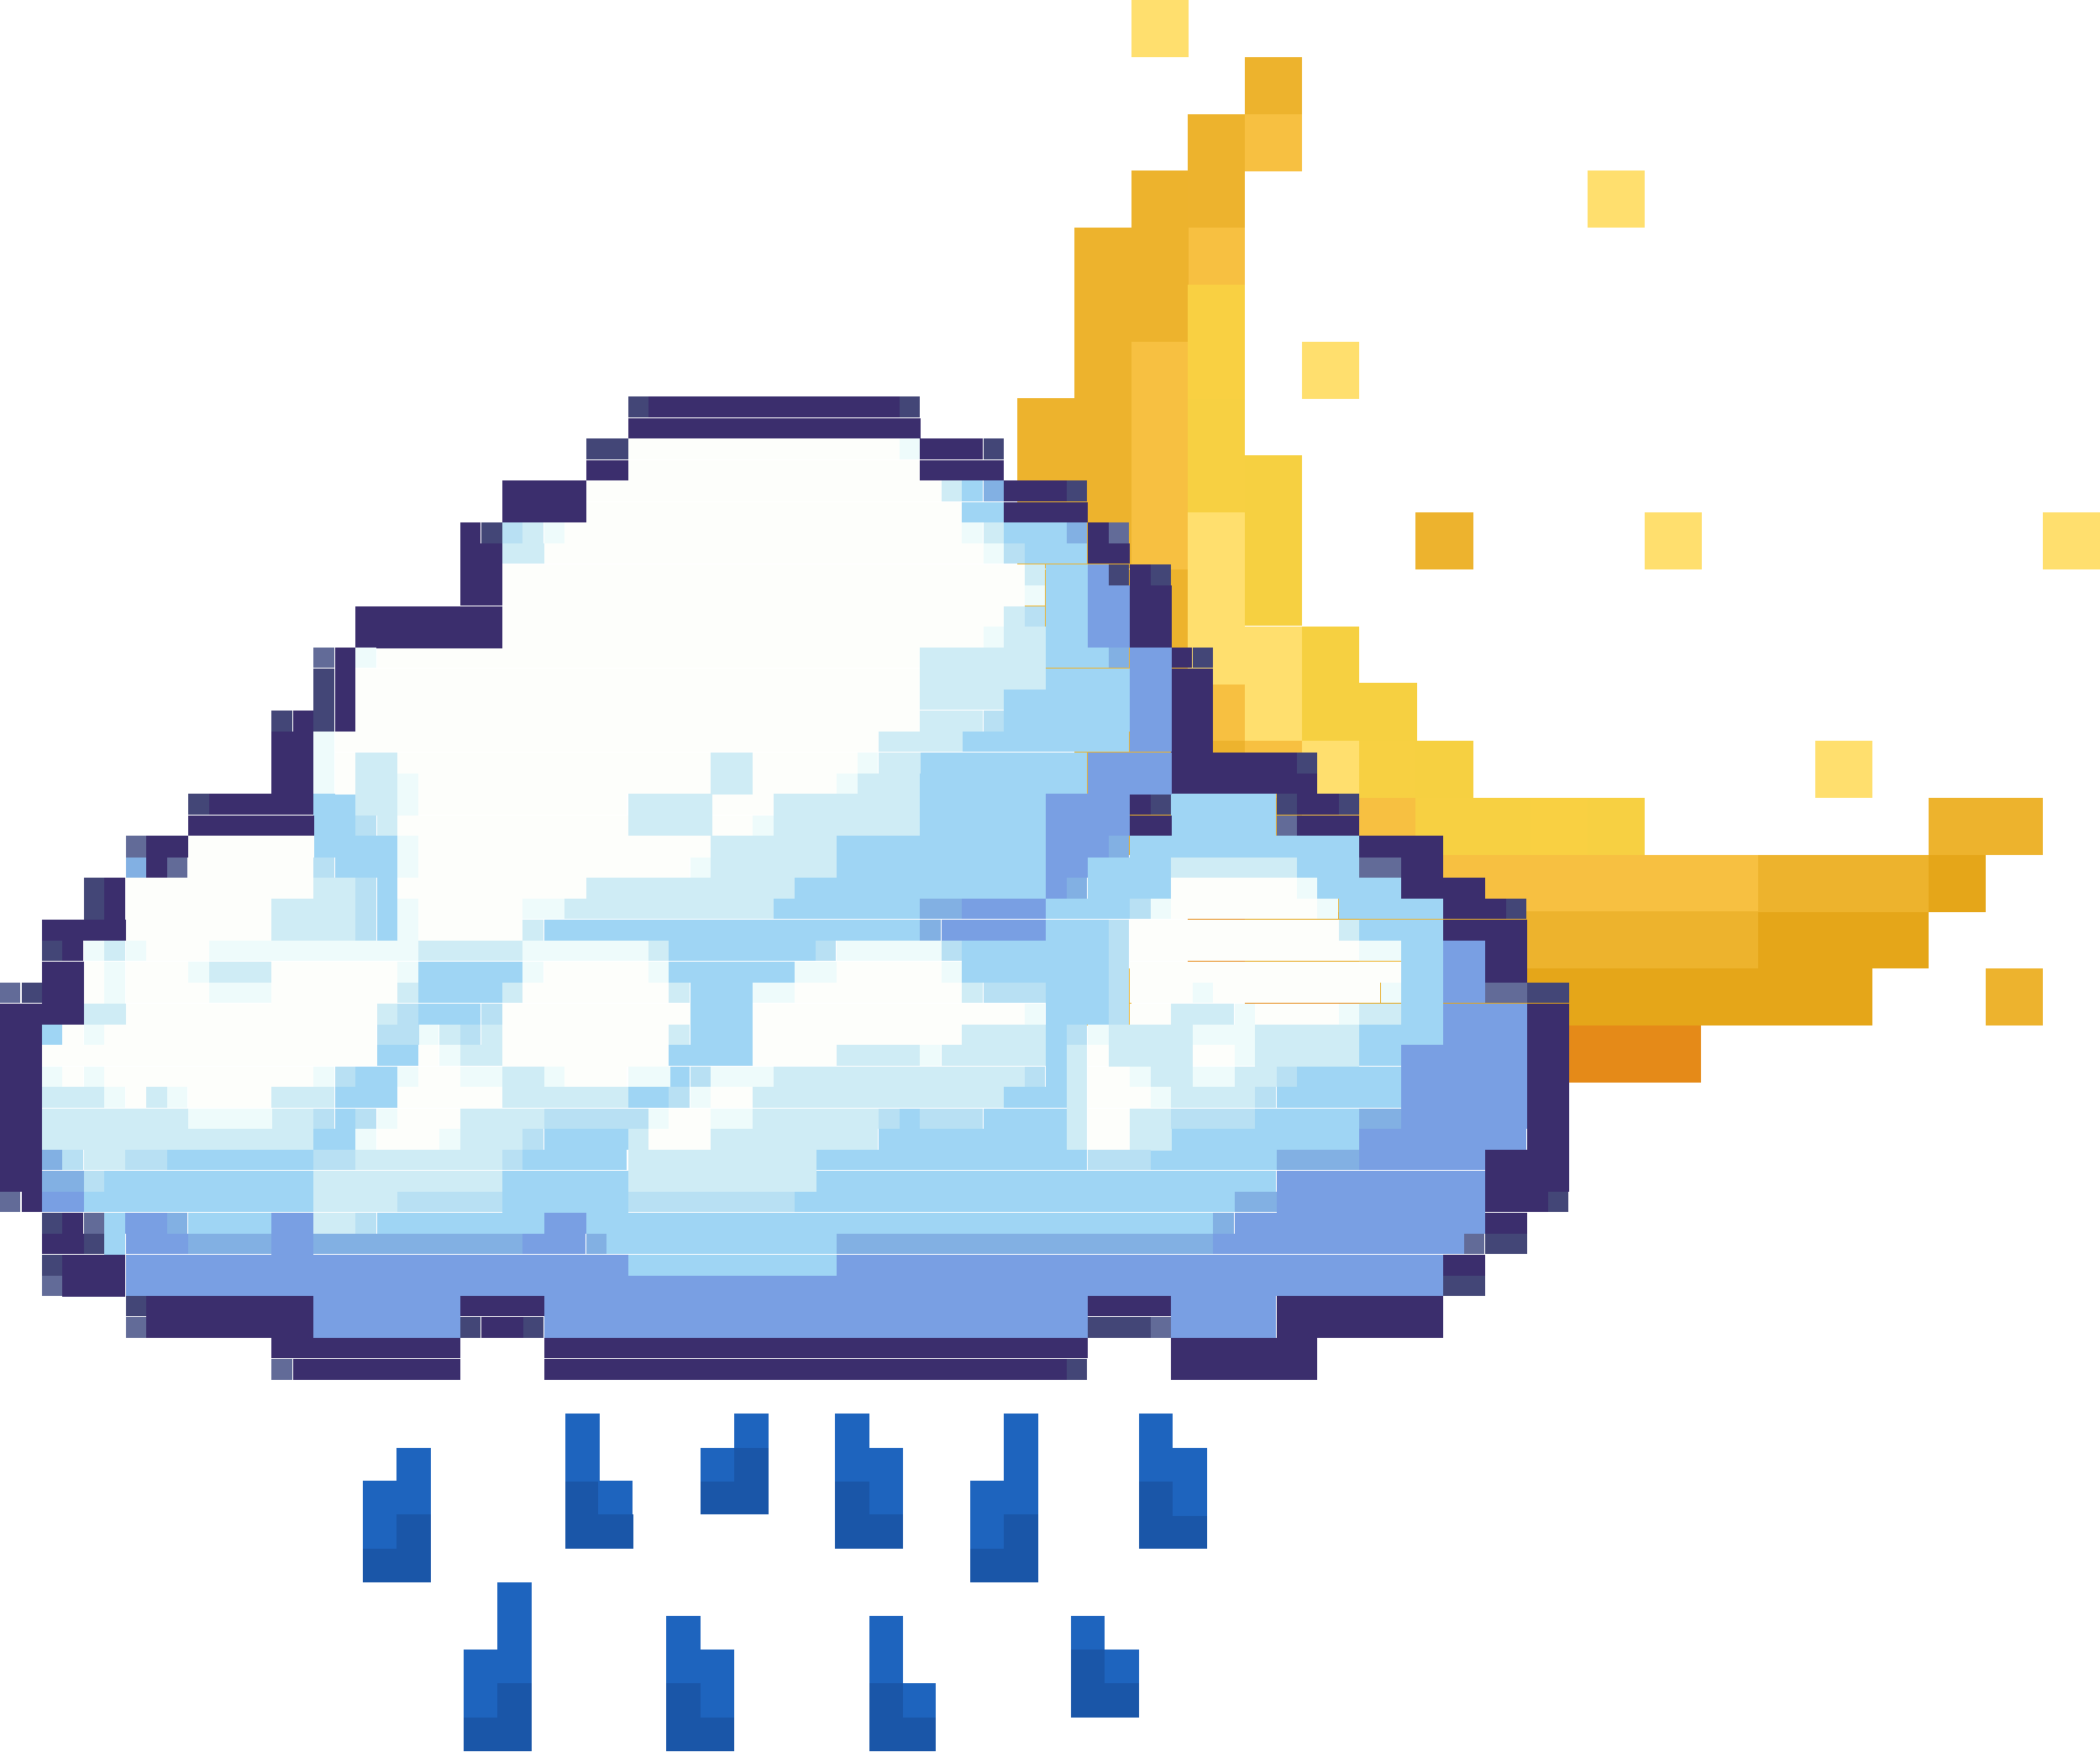
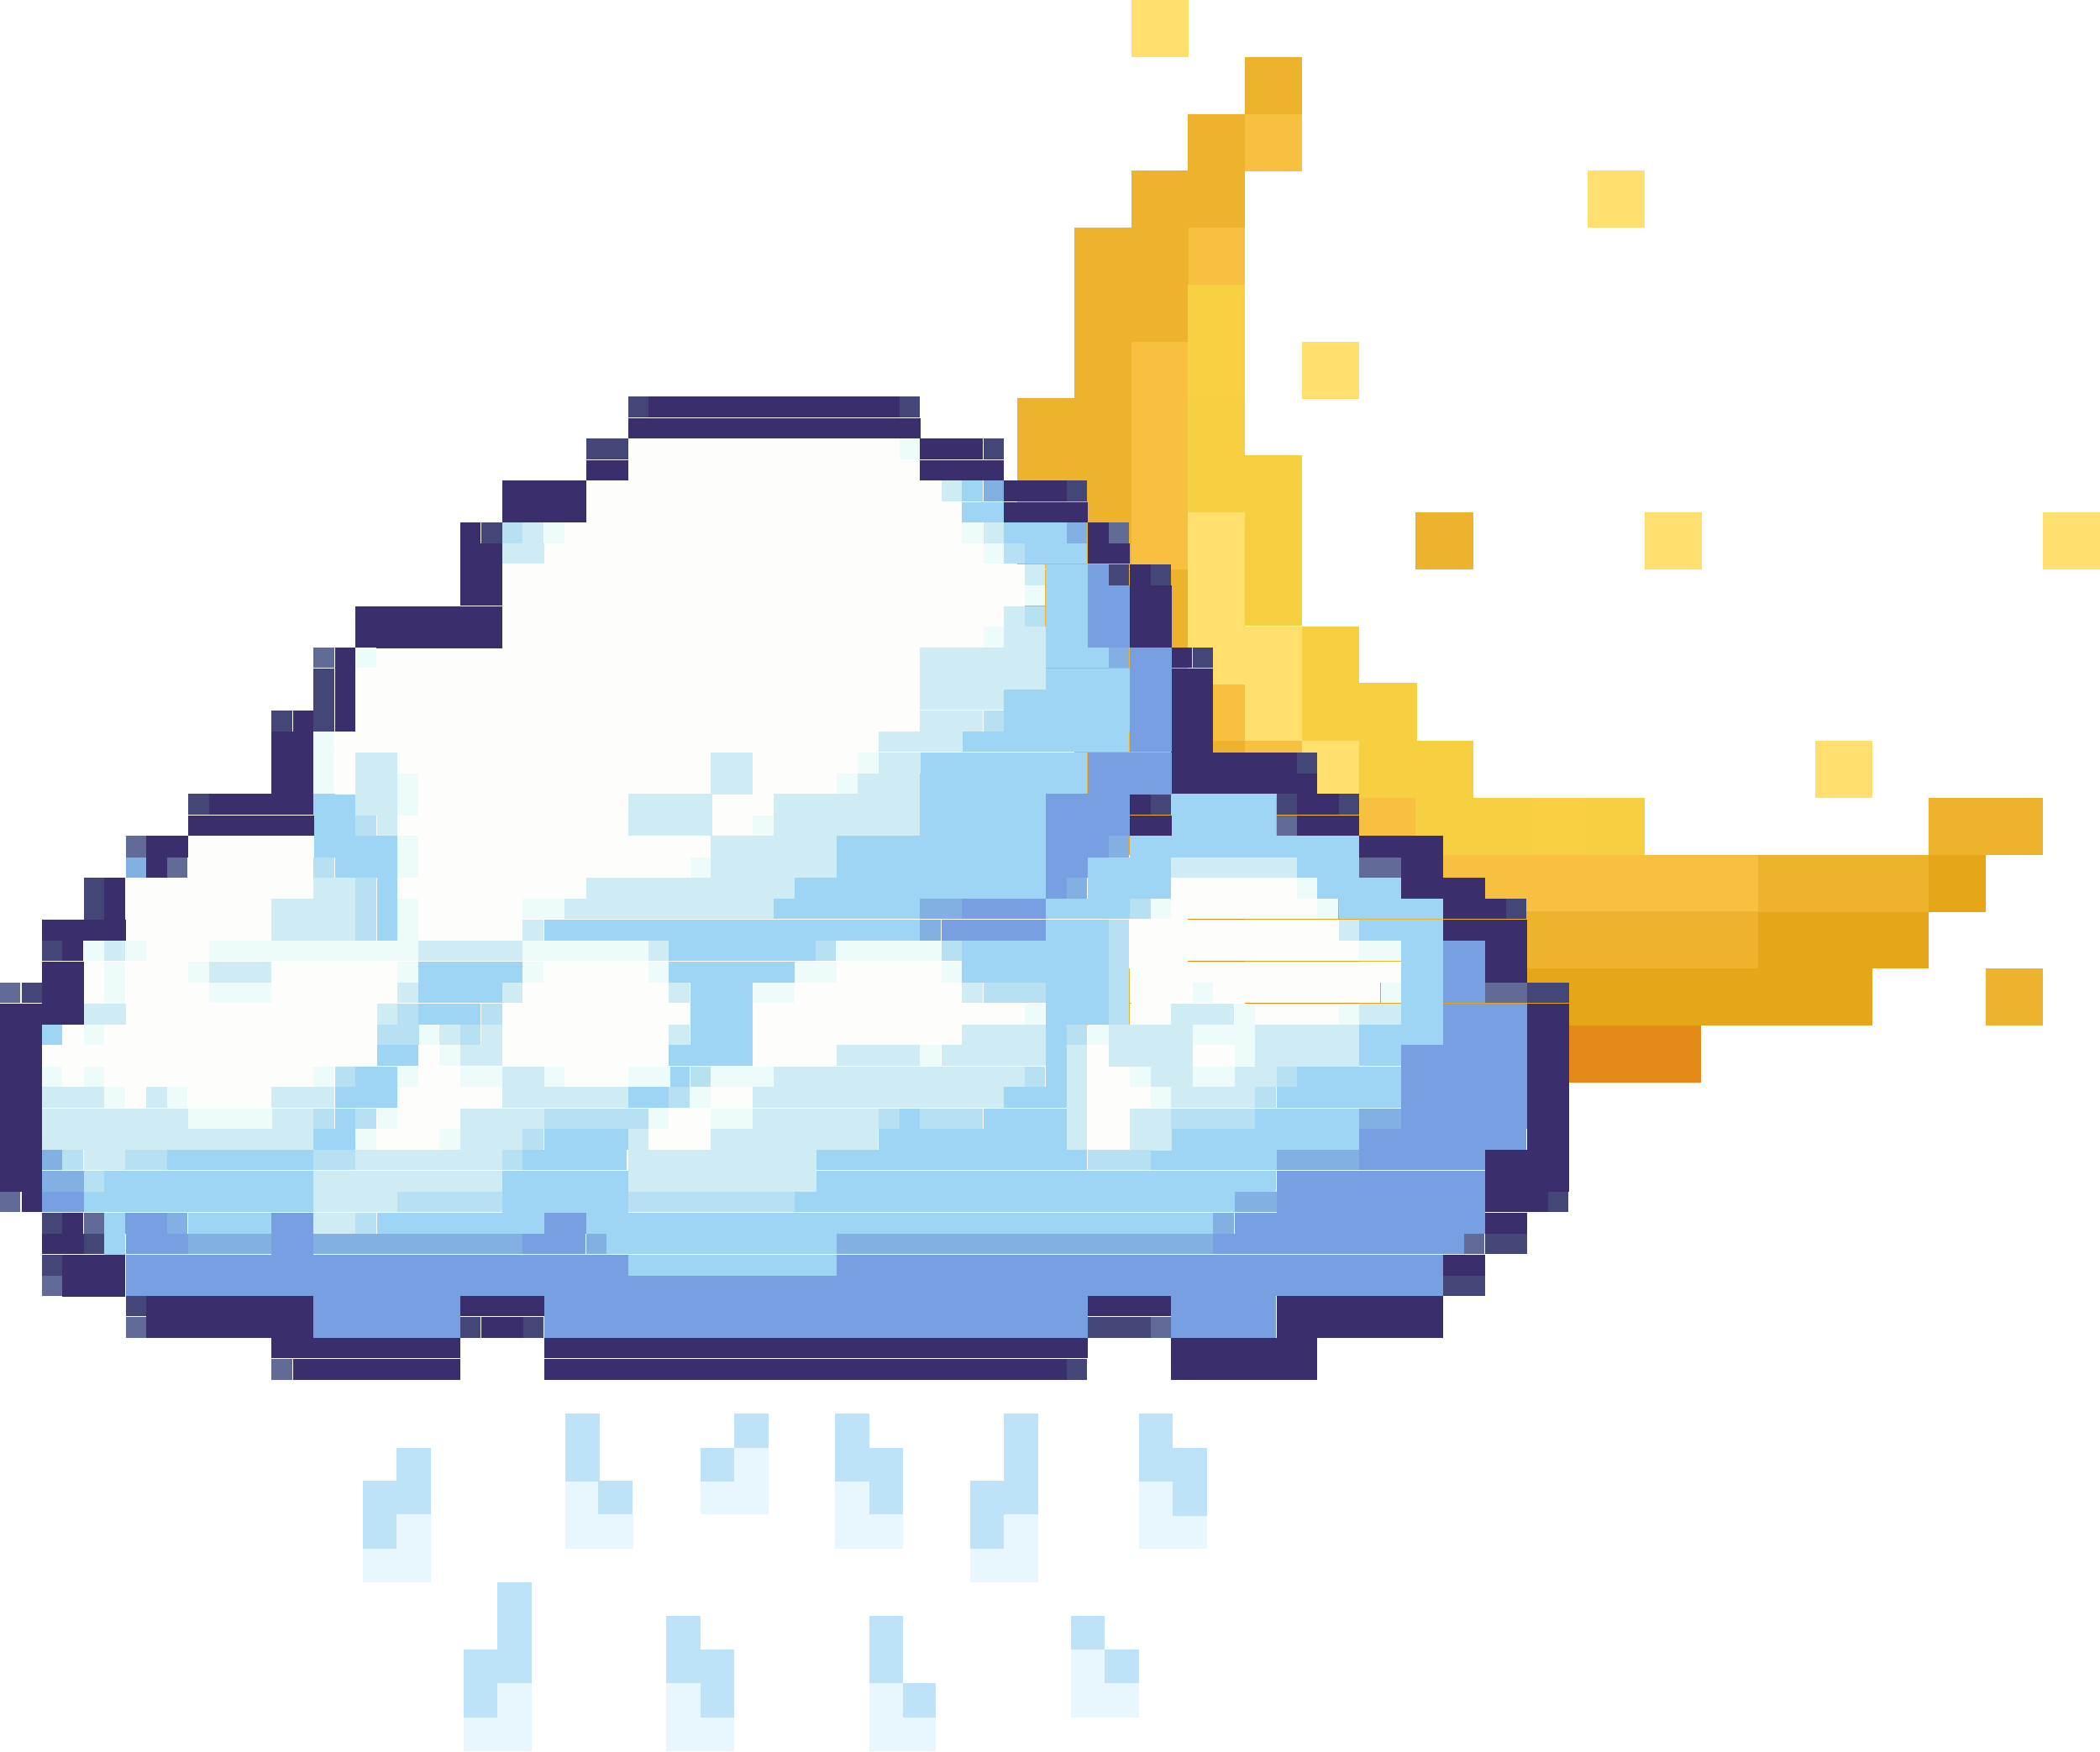
<svg xmlns="http://www.w3.org/2000/svg" viewBox="8.3 2 235.1 196.1" shape-rendering="crispEdges">
  <g>
    <g>
-       <path d="M90.5,164.1h3.8v3.8h-3.8V164.1z M71.6,167.8h3.8v3.8h-3.8V167.8z M86.7,167.8h7.6v3.8h-7.6V167.8z M101.8,167.8h3.8v3.8h-3.8V167.8z M135.8,167.8h3.8v3.8h-3.8V167.8z M52.7,171.6h3.8v3.8h-3.8V171.6z M71.6,171.6h7.6v3.8h-7.6 V171.6z M101.8,171.6h7.6v3.8h-7.6V171.6z M120.7,171.6h3.8v3.8h-3.8V171.6z M139.6,171.6h3.8v3.8h-3.8V171.6z M48.9,175.4h7.6 v3.8h-7.6V175.4z M116.9,175.4h7.6v3.8h-7.6V175.4z M128.2,186.7h3.8v3.8h-3.8V186.7z M64,190.5h3.8v3.8H64V190.5z M82.9,190.5 h3.8v3.8h-3.8V190.5z M60.2,194.3h7.6v3.8h-7.6V194.3z M86.7,194.3h3.8v3.8h-3.8V194.3z M109.3,194.3h3.8v3.8h-3.8V194.3z" fill="rgb(26, 86, 168)" />
-       <path d="M101.8,160.3h3.8v7.6h-3.8V160.3z M120.7,160.3h3.8v7.6h-3.8V160.3z M135.8,160.3h3.8v3.8h-3.8V160.3z M52.7,164.1h3.8v3.8h-3.8V164.1z M86.7,164.1h3.8v3.8h-3.8V164.1z M139.6,164.1h3.8v7.6h-3.8V164.1z M48.9,167.8h7.6v3.8h-7.6 V167.8z M105.6,167.8h3.8v3.8h-3.8V167.8z M105.6,182.9h3.8v7.6h-3.8V182.9z M116.9,171.6h3.8v3.8h-3.8V171.6z M64,182.9h3.8v3.8 H64V182.9z M82.9,182.9h3.8v7.6h-3.8V182.9z M128.2,182.9h3.8v3.8h-3.8V182.9z M60.2,186.7H64v3.8h-3.8V186.7z M132,186.7h3.8v3.8 H132V186.7z M109.3,190.5h3.8v3.8h-3.8V190.5z" fill="rgb(30, 100, 190)" />
-       <path d="M71.6,160.3h3.8v3.8h-3.8V160.3z M90.5,160.3h3.8v3.8h-3.8V160.3z M135.8,164.1h3.8v3.8h-3.8V164.1z M48.9,171.6h3.8v3.8h-3.8V171.6z M64,179.2h3.8v3.8H64V179.2z M86.7,186.7h3.8v7.6h-3.8V186.7z M60.2,190.5H64v3.8h-3.8V190.5z" fill="rgb(30, 100, 190)" />
-       <path d="M71.6,164.1h3.8v3.8h-3.8V164.1z M105.6,164.1h3.8v3.8h-3.8V164.1z M75.3,167.8h3.8v3.8h-3.8V167.8z M116.9,167.8h7.6v3.8h-7.6V167.8z M64,186.7h3.8v3.8H64V186.7z" fill="rgb(30, 100, 190)" />
-       <path d="M135.8,171.6h3.8v3.8h-3.8V171.6z M105.6,190.5h3.8v7.6h-3.8V190.5z M128.2,190.5h7.6v3.8h-7.6V190.5z M82.9,194.3h3.8v3.8h-3.8V194.3z" fill="rgb(26, 86, 168)" />
+       <path d="M90.5,164.1h3.8v3.8h-3.8V164.1z M71.6,167.8h3.8v3.8h-3.8V167.8z M86.7,167.8h7.6v3.8h-7.6V167.8z M101.8,167.8h3.8v3.8h-3.8V167.8z M135.8,167.8h3.8v3.8h-3.8V167.8z M52.7,171.6h3.8v3.8h-3.8V171.6z M71.6,171.6h7.6v3.8h-7.6 V171.6z M101.8,171.6h7.6v3.8h-7.6V171.6z M120.7,171.6h3.8v3.8h-3.8V171.6z M139.6,171.6h3.8v3.8h-3.8V171.6z M48.9,175.4h7.6 v3.8h-7.6V175.4z M116.9,175.4h7.6v3.8h-7.6V175.4z M128.2,186.7h3.8v3.8h-3.8V186.7z M64,190.5h3.8v3.8H64V190.5z M82.9,190.5 h3.8v3.8h-3.8V190.5z M60.2,194.3h7.6v3.8h-7.6V194.3z M86.7,194.3h3.8v3.8h-3.8V194.3z M109.3,194.3h3.8v3.8h-3.8V194.3z" fill="rgb(232, 246, 254)" />
+       <path d="M101.8,160.3h3.8v7.6h-3.8V160.3z M120.7,160.3h3.8v7.6h-3.8V160.3z M135.8,160.3h3.8v3.8h-3.8V160.3z M52.7,164.1h3.8v3.8h-3.8V164.1z M86.7,164.1h3.8v3.8h-3.8V164.1z M139.6,164.1h3.8v7.6h-3.8V164.1z M48.9,167.8h7.6v3.8h-7.6 V167.8z M105.6,167.8h3.8v3.8h-3.8V167.8z M105.6,182.9h3.8v7.6h-3.8V182.9z M116.9,171.6h3.8v3.8h-3.8V171.6z M64,182.9h3.8v3.8 H64V182.9z M82.9,182.9h3.8v7.6h-3.8V182.9z M128.2,182.9h3.8v3.8h-3.8V182.9z M60.2,186.7H64v3.8h-3.8V186.7z M132,186.7h3.8v3.8 H132V186.7z M109.3,190.5h3.8v3.8h-3.8V190.5z" fill="rgb(190, 226, 248)" />
+       <path d="M71.6,160.3h3.8v3.8h-3.8V160.3z M90.5,160.3h3.8v3.8h-3.8V160.3z M135.8,164.1h3.8v3.8h-3.8V164.1z M48.9,171.6h3.8v3.8h-3.8V171.6z M64,179.2h3.8v3.8H64V179.2z M86.7,186.7h3.8v7.6h-3.8V186.7z M60.2,190.5H64v3.8h-3.8V190.5z" fill="rgb(190, 226, 248)" />
+       <path d="M71.6,164.1h3.8v3.8h-3.8V164.1z M105.6,164.1h3.8v3.8h-3.8V164.1z M75.3,167.8h3.8v3.8h-3.8V167.8z M116.9,167.8h7.6v3.8h-7.6V167.8z M64,186.7h3.8v3.8H64V186.7z" fill="rgb(190, 226, 248)" />
+       <path d="M135.8,171.6h3.8v3.8h-3.8V171.6z M105.6,190.5h3.8v7.6h-3.8V190.5z M128.2,190.5h7.6v3.8h-7.6V190.5z M82.9,194.3h3.8v3.8h-3.8V194.3z" fill="rgb(232, 246, 254)" />
    </g>
  </g>
  <g>
    <path d="M147.7,14.8h6.4v6.4h-6.4V14.8z M147.7,84.9h6.4v6.4h-6.4V84.9z M141.3,27.5h6.4v6.4h-6.4V27.5z M141.3,78.5 h6.4v6.4h-6.4V78.5z M135,40.3h6.4v25.5H135V40.3z M154.1,91.3h12.8v6.4h-12.8V91.3z M166.8,97.7h38.3v6.4h-38.3V97.7z" fill="rgb(247, 192, 65)" />
    <path d="M128.6,91.3h6.4v6.4h-6.4V91.3z M135,97.7h12.8v6.4H135V97.7z M224.2,97.7h6.4v6.4h-6.4V97.7z M147.7,104h12.8 v6.4h-12.8V104z M205.1,104h19.1v6.4h-19.1V104z M160.5,110.4h57.4v6.4h-57.4V110.4z" fill="rgb(229, 166, 25)" />
    <path d="M135,2h6.4v6.4H135V2z M186,21.1h6.4v6.4H186V21.1z M154.1,40.3h6.4v6.4h-6.4V40.3z M154.1,84.9h6.4v6.4h-6.4 V84.9z M141.3,59.4h6.4v12.8h-6.4V59.4z M192.4,59.4h6.4v6.4h-6.4V59.4z M237,59.4h6.4v6.4H237V59.4z M141.3,72.2h12.8v6.4h-12.8 V72.2z M147.7,78.5h6.4v6.4h-6.4V78.5z M211.5,84.9h6.4v6.4h-6.4V84.9z" fill="rgb(255, 223, 110)" />
    <path d="M147.7,8.4h6.4v6.4h-6.4V8.4z M141.3,14.8h6.4v6.4h-6.4V14.8z M135,21.1h6.4v6.4H135V21.1z M128.6,27.5h12.8 v12.8h-12.8V27.5z M128.6,78.5h12.8v12.8h-12.8V78.5z M128.6,40.3h6.4v6.4h-6.4V40.3z M122.2,46.6H135v19.1h-12.8V46.6z M122.2,65.8h19.1v12.8h-19.1V65.8z M135,91.3h12.8v6.4H135V91.3z M224.2,91.3H237v6.4h-12.8V91.3z M147.7,97.7h12.8v6.4h-12.8 V97.7z M205.1,97.7h19.1v6.4h-19.1V97.7z M160.5,104h44.6v6.4h-44.6V104z" fill="rgb(237, 179, 45)" />
    <path d="M141.3,104h6.4v6.4h-6.4V104z M147.7,110.4h12.8v6.4h-12.8V110.4z M166.8,116.8h31.9v6.4h-31.9V116.8z" fill="rgb(229, 138, 24)" />
    <path d="M141.3,46.6h6.4v12.8h-6.4V46.6z M160.5,84.9h6.4v6.4h-6.4V84.9z M166.8,91.3h12.8v6.4h-12.8V91.3z M186,91.3 h6.4v6.4H186V91.3z" fill="rgb(247, 208, 66)" />
    <path d="M147.7,53h6.4v19.1h-6.4V53z M154.1,72.2h6.4v6.4h-6.4V72.2z M154.1,78.5h12.8v6.4h-12.8V78.5z M166.8,84.9 h6.4v6.4h-6.4V84.9z" fill="rgb(246, 208, 65)" />
    <path d="M141.3,33.9h6.4v12.8h-6.4V33.9z M179.6,91.3h6.4v6.4h-6.4V91.3z" fill="rgb(249, 208, 66)" />
    <path d="M230.6,110.4h6.4v6.4h-6.4V110.4z M141.3,21.1h6.4v6.4h-6.4V21.1z M141.3,84.9h6.4v6.4h-6.4V84.9z M166.8,59.4h6.4v6.4h-6.4V59.4z M147.7,91.3h6.4v6.4h-6.4V91.3z M160.5,97.7h6.4v6.4h-6.4V97.7z M128.6,110.4h6.4v6.4h-6.4V110.4z " fill="rgb(237, 179, 46)" />
  </g>
  <g>
    <path d="M116,55.8h2.3v2.3H116V55.8z M116,58.2h4.7v2.3H116V58.2z M120.7,60.5h7v2.3h-7V60.5z M120.7,123.7h7v2.3h-7 V123.7z M123,62.8h7v2.3h-7V62.8z M125.4,65.2h4.7v9.4h-4.7V65.2z M125.4,74.5h7v2.3h-7V74.5z M125.4,105h7v2.3h-7V105z M125.4,112 h7v4.7h-7V112z M125.4,76.9h9.4v2.3h-9.4V76.9z M125.4,102.6h9.4v2.3h-9.4V102.6z M120.7,79.2h14.1v4.7h-14.1V79.2z M116,83.9h18.7 v2.3H116V83.9z M111.3,86.3h18.7v4.7h-18.7V86.3z M43.4,90.9h4.7v4.7h-4.7V90.9z M43.4,128.4h4.7v2.3h-4.7V128.4z M111.3,90.9h14.1 v4.7h-14.1V90.9z M139.4,90.9h11.7v4.7h-11.7V90.9z M43.4,95.6h9.4V98h-9.4V95.6z M102,95.6h23.4v4.7H102V95.6z M134.8,95.6h25.8 V98h-25.8V95.6z M45.8,98h7v2.3h-7V98z M45.8,123.7h7v2.3h-7V123.7z M130.1,98h9.4v4.7h-9.4V98z M153.5,98h7v2.3h-7V98z M50.5,100.3h2.3v7h-2.3V100.3z M97.3,100.3h28.1v2.3H97.3V100.3z M155.8,100.3h9.4v2.3h-9.4V100.3z M94.9,102.6h16.4v2.3H94.9 V102.6z M158.2,102.6h11.7v2.3h-11.7V102.6z M69.2,105h42.2v2.3H69.2V105z M160.5,105h9.4v2.3h-9.4V105z M160.5,116.7h9.4v2.3h-9.4 V116.7z M83.2,107.3h16.4v2.3H83.2V107.3z M116,107.3h16.4v4.7H116V107.3z M165.2,107.3h4.7v9.4h-4.7V107.3z M55.1,109.7h11.7v2.3 H55.1V109.7z M83.2,109.7h14.1v2.3H83.2V109.7z M55.1,112h9.4v2.3h-9.4V112z M85.6,112h7v7h-7V112z M55.1,114.4h7v2.3h-7V114.4z M13,116.7h2.3v2.3H13V116.7z M125.4,116.7h2.3v7h-2.3V116.7z M50.5,119h4.7v2.3h-4.7V119z M83.2,119h9.4v2.3h-9.4V119z M160.5,119 h4.7v2.3h-4.7V119z M48.1,121.4h4.7v2.3h-4.7V121.4z M83.2,121.4h2.3v2.3h-2.3V121.4z M153.5,121.4h11.7v2.3h-11.7V121.4z M78.6,123.7h4.7v2.3h-4.7V123.7z M151.2,123.7h14.1v2.3h-14.1V123.7z M45.8,126.1h2.3v2.3h-2.3V126.1z M109,126.1h2.3v2.3H109 V126.1z M118.4,126.1h9.4v2.3h-9.4V126.1z M148.8,126.1h11.7v2.3h-11.7V126.1z M69.2,128.4h9.4v2.3h-9.4V128.4z M106.7,128.4h21.1 v2.3h-21.1V128.4z M139.4,128.4h21.1v2.3h-21.1V128.4z M27,130.7h16.4v2.3H27V130.7z M66.8,130.7h11.7v2.3H66.8V130.7z M99.6,130.7 h30.4v2.3H99.6V130.7z M137.1,130.7h14.1v2.3h-14.1V130.7z M20,133.1h23.4v2.3H20V133.1z M64.5,133.1h14.1v4.7H64.5V133.1z M99.6,133.1h51.5v2.3H99.6V133.1z M17.7,135.4h25.8v2.3H17.7V135.4z M97.3,135.4h49.2v2.3H97.3V135.4z M20,137.8h2.3v4.7H20V137.8 z M29.4,137.8h9.4v2.3h-9.4V137.8z M50.5,137.8h18.7v2.3H50.5V137.8z M73.9,137.8h70.3v2.3H73.9V137.8z M76.2,140.1H102v2.3H76.2 V140.1z M78.6,142.5H102v2.3H78.6V142.5z" fill="rgb(159, 213, 244)" />
    <path d="M78.6,46.4h2.3v2.3h-2.3V46.4z M109,46.4h2.3v2.3H109V46.4z M73.9,51.1h4.7v2.3h-4.7V51.1z M118.4,51.1h2.3 v2.3h-2.3V51.1z M127.7,55.8h2.3v2.3h-2.3V55.8z M127.7,154.2h2.3v2.3h-2.3V154.2z M62.2,60.5h2.3v2.3h-2.3V60.5z M132.4,65.2h2.3 v2.3h-2.3V65.2z M137.1,65.2h2.3v2.3h-2.3V65.2z M137.1,90.9h2.3v2.3h-2.3V90.9z M141.8,74.5h2.3v2.3h-2.3V74.5z M43.4,76.9h2.3v7 h-2.3V76.9z M38.7,81.6h2.3v2.3h-2.3V81.6z M153.5,86.3h2.3v2.3h-2.3V86.3z M29.4,90.9h2.3v2.3h-2.3V90.9z M151.2,90.9h2.3v2.3 h-2.3V90.9z M158.2,90.9h2.3v2.3h-2.3V90.9z M17.7,100.3H20v4.7h-2.3V100.3z M17.7,140.1H20v2.3h-2.3V140.1z M176.9,102.6h2.3v2.3 h-2.3V102.6z M13,107.3h2.3v2.3H13V107.3z M13,137.8h2.3v2.3H13V137.8z M13,142.5h2.3v2.3H13V142.5z M10.6,112H13v2.3h-2.3V112z M179.3,112h4.7v2.3h-4.7V112z M181.6,135.4h2.3v2.3h-2.3V135.4z M174.6,140.1h4.7v2.3h-4.7V140.1z M169.9,144.8h4.7v2.3h-4.7 V144.8z M22.4,147.1h2.3v2.3h-2.3V147.1z M59.8,149.5h2.3v2.3h-2.3V149.5z M66.8,149.5h2.3v2.3h-2.3V149.5z M130.1,149.5h7v2.3h-7 V149.5z" fill="rgb(67, 70, 119)" />
    <path d="M78.6,51.1H109v2.3H78.6V51.1z M78.6,53.5h32.8v2.3H78.6V53.5z M73.9,55.8h39.8v2.3H73.9V55.8z M73.9,58.2 H116v2.3H73.9V58.2z M71.5,60.5H116v2.3H71.5V60.5z M69.2,62.8h49.2v2.3H69.2V62.8z M64.5,65.2H123v4.7H64.5V65.2z M64.5,69.9h56.2 v2.3H64.5V69.9z M64.5,72.2h53.9v2.3H64.5V72.2z M50.5,74.5h60.9v2.3H50.5V74.5z M48.1,76.9h63.2v7H48.1V76.9z M45.8,83.9h60.9v2.3 H45.8V83.9z M45.8,86.3h2.3v4.7h-2.3V86.3z M52.8,86.3h35.1v2.3H52.8V86.3z M92.6,86.3h11.7v2.3H92.6V86.3z M55.1,88.6h32.8v2.3 H55.1V88.6z M55.1,95.6h32.8V98H55.1V95.6z M92.6,88.6h9.4v2.3h-9.4V88.6z M92.6,119h9.4v2.3h-9.4V119z M55.1,90.9h23.4v2.3H55.1 V90.9z M87.9,90.9h7v2.3h-7V90.9z M52.8,93.3h25.8v2.3H52.8V93.3z M87.9,93.3h4.7v2.3h-4.7V93.3z M87.9,123.7h4.7v2.3h-4.7V123.7z M29.4,95.6h14.1v4.7H29.4V95.6z M55.1,98h30.4v2.3H55.1V98z M22.4,100.3h21.1v2.3H22.4V100.3z M52.8,100.3h21.1v2.3H52.8V100.3z M139.4,100.3h14.1v2.3h-14.1V100.3z M22.4,102.6h16.4v4.7H22.4V102.6z M55.1,102.6h11.7v4.7H55.1V102.6z M139.4,102.6h16.4v2.3 h-16.4V102.6z M134.8,105h23.4v2.3h-23.4V105z M24.7,107.3h7v2.3h-7V107.3z M134.8,107.3h25.8v2.3h-25.8V107.3z M17.7,109.7H20v4.7 h-2.3V109.7z M22.4,109.7h7v2.3h-7V109.7z M38.7,109.7h14.1v4.7H38.7V109.7z M69.2,109.7h11.7v2.3H69.2V109.7z M102,109.7h11.7v2.3 H102V109.7z M134.8,109.7h30.4v2.3h-30.4V109.7z M22.4,112h9.4v2.3h-9.4V112z M66.8,112h16.4v2.3H66.8V112z M97.3,112H116v2.3H97.3 V112z M134.8,112h7v2.3h-7V112z M144.1,112h18.7v2.3h-18.7V112z M22.4,114.4h28.1v2.3H22.4V114.4z M64.5,114.4h21.1v2.3H64.5V114.4 z M92.6,114.4H123v2.3H92.6V114.4z M134.8,114.4h4.7v2.3h-4.7V114.4z M148.8,114.4h9.4v2.3h-9.4V114.4z M15.3,116.7h2.3v2.3h-2.3 V116.7z M15.3,121.4h2.3v2.3h-2.3V121.4z M20,116.7h30.4v2.3H20V116.7z M64.5,116.7h18.7v4.7H64.5V116.7z M92.6,116.7H116v2.3H92.6 V116.7z M13,119h37.5v2.3H13V119z M55.1,119h2.3v2.3h-2.3V119z M130.1,119h2.3v2.3h-2.3V119z M141.8,119h4.7v2.3h-4.7V119z M20,121.4h23.4v2.3H20V121.4z M55.1,121.4h4.7v2.3h-4.7V121.4z M71.5,121.4h7v2.3h-7V121.4z M130.1,121.4h4.7v2.3h-4.7V121.4z M130.1,126.1h4.7v4.7h-4.7V126.1z M22.4,123.7h2.3v2.3h-2.3V123.7z M29.4,123.7h9.4v2.3h-9.4V123.7z M52.8,123.7h11.7v2.3H52.8 V123.7z M130.1,123.7h7v2.3h-7V123.7z M52.8,126.1h7v2.3h-7V126.1z M83.2,126.1h4.7v2.3h-4.7V126.1z M50.5,128.4h7v2.3h-7V128.4z M80.9,128.4h7v2.3h-7V128.4z" fill="rgb(253, 254, 251)" />
    <path d="M118.4,55.8h2.3v2.3h-2.3V55.8z M127.7,60.5h2.3v2.3h-2.3V60.5z M127.7,100.3h2.3v2.3h-2.3V100.3z M132.4,74.5h2.3v2.3h-2.3V74.5z M132.4,95.6h2.3V98h-2.3V95.6z M22.4,98h2.3v2.3h-2.3V98z M111.3,102.6h4.7v2.3h-4.7V102.6z M111.3,105h2.3v2.3h-2.3V105z M160.5,126.1h4.7v2.3h-4.7V126.1z M13,130.7h2.3v2.3H13V130.7z M151.2,130.7h9.4v2.3h-9.4V130.7z M13,133.1h4.7v2.3H13V133.1z M146.5,135.4h4.7v2.3h-4.7V135.4z M27,137.8h2.3v2.3H27V137.8z M144.1,137.8h2.3v2.3h-2.3V137.8z M29.4,140.1h9.4v2.3h-9.4V140.1z M43.4,140.1h23.4v2.3H43.4V140.1z M73.9,140.1h2.3v2.3h-2.3V140.1z M102,140.1h42.2v2.3H102 V140.1z" fill="rgb(130, 176, 227)" />
    <path d="M113.7,55.8h2.3v2.3h-2.3V55.8z M66.8,60.5h2.3v2.3h-2.3V60.5z M66.8,105h2.3v2.3h-2.3V105z M118.4,60.5h2.3 v2.3h-2.3V60.5z M64.5,62.8h4.7v2.3h-4.7V62.8z M64.5,121.4h4.7v2.3h-4.7V121.4z M123,65.2h2.3v2.3H123V65.2z M120.7,69.9h2.3v2.3 h-2.3V69.9z M120.7,72.2h4.7v2.3h-4.7V72.2z M111.3,74.5h14.1v4.7h-14.1V74.5z M111.3,79.2h9.4v2.3h-9.4V79.2z M111.3,81.6h7v2.3 h-7V81.6z M106.7,83.9h9.4v2.3h-9.4V83.9z M48.1,86.3h4.7v7h-4.7V86.3z M87.9,86.3h4.7v4.7h-4.7V86.3z M106.7,86.3h4.7v2.3h-4.7 V86.3z M104.3,88.6h7v2.3h-7V88.6z M78.6,90.9h9.4v4.7h-9.4V90.9z M94.9,90.9h16.4v4.7H94.9V90.9z M50.5,93.3h2.3v2.3h-2.3V93.3z M50.5,114.4h2.3v2.3h-2.3V114.4z M87.9,95.6H102v4.7H87.9V95.6z M139.4,98h14.1v2.3h-14.1V98z M43.4,100.3h4.7v2.3h-4.7V100.3z M43.4,137.8h4.7v2.3h-4.7V137.8z M73.9,100.3h23.4v2.3H73.9V100.3z M38.7,102.6h9.4v4.7h-9.4V102.6z M71.5,102.6h23.4v2.3H71.5 V102.6z M158.2,105h2.3v2.3h-2.3V105z M20,107.3h2.3v2.3H20V107.3z M55.1,107.3h11.7v2.3H55.1V107.3z M80.9,107.3h2.3v2.3h-2.3 V107.3z M31.7,109.7h7v2.3h-7V109.7z M52.8,112h2.3v2.3h-2.3V112z M64.5,112h2.3v2.3h-2.3V112z M83.2,112h2.3v2.3h-2.3V112z M83.2,116.7h2.3v2.3h-2.3V116.7z M116,112h2.3v2.3H116V112z M17.7,114.4h4.7v2.3h-4.7V114.4z M17.7,130.7h4.7v2.3h-4.7V130.7z M139.4,114.4h7v2.3h-7V114.4z M160.5,114.4h4.7v2.3h-4.7V114.4z M57.5,116.7h2.3v2.3h-2.3V116.7z M62.2,116.7h2.3v2.3h-2.3V116.7z M116,116.7h9.4v2.3H116V116.7z M132.4,116.7h9.4v4.7h-9.4V116.7z M148.8,116.7h11.7v4.7h-11.7V116.7z M59.8,119h4.7v2.3h-4.7V119z M102,119h9.4v2.3H102V119z M113.7,119h11.7v2.3h-11.7V119z M127.7,119h2.3v11.7h-2.3V119z M94.9,121.4H123v2.3H94.9V121.4z M137.1,121.4h4.7v2.3h-4.7V121.4z M146.5,121.4h4.7v2.3h-4.7V121.4z M13,123.7h7v2.3h-7V123.7z M24.7,123.7H27v2.3h-2.3V123.7z M38.7,123.7h7v2.3h-7V123.7z M64.5,123.7h14.1v2.3H64.5V123.7z M92.6,123.7h28.1v2.3H92.6V123.7z M139.4,123.7h9.4v2.3h-9.4V123.7 z M13,126.1h16.4v2.3H13V126.1z M38.7,126.1h4.7v2.3h-4.7V126.1z M59.8,126.1h9.4v2.3h-9.4V126.1z M92.6,126.1h14.1v2.3H92.6V126.1 z M134.8,126.1h4.7v4.7h-4.7V126.1z M13,128.4h30.4v2.3H13V128.4z M59.8,128.4h7v2.3h-7V128.4z M78.6,128.4h2.3v2.3h-2.3V128.4z M87.9,128.4h18.7v2.3H87.9V128.4z M48.1,130.7h16.4v2.3H48.1V130.7z M78.6,130.7h21.1v4.7H78.6V130.7z M43.4,133.1h21.1v2.3H43.4 V133.1z M43.4,135.4h9.4v2.3h-9.4V135.4z" fill="rgb(207, 236, 245)" />
    <path d="M80.9,46.4H109v2.3H80.9V46.4z M78.6,48.8h32.8v2.3H78.6V48.8z M111.3,51.1h7v2.3h-7V51.1z M73.9,53.5h4.7 v2.3h-4.7V53.5z M111.3,53.5h9.4v2.3h-9.4V53.5z M64.5,55.8h9.4v4.7h-9.4V55.8z M120.7,55.8h7v2.3h-7V55.8z M120.7,58.2h9.4v2.3 h-9.4V58.2z M59.8,60.5h2.3v2.3h-2.3V60.5z M130.1,60.5h2.3v2.3h-2.3V60.5z M59.8,62.8h4.7v7h-4.7V62.8z M130.1,62.8h4.7v2.3h-4.7 V62.8z M134.8,65.2h2.3v2.3h-2.3V65.2z M134.8,90.9h2.3v2.3h-2.3V90.9z M134.8,67.5h4.7v7h-4.7V67.5z M134.8,93.3h4.7v2.3h-4.7 V93.3z M48.1,69.9h16.4v4.7H48.1V69.9z M45.8,74.5h2.3v9.4h-2.3V74.5z M139.4,74.5h2.3v2.3h-2.3V74.5z M139.4,76.9h4.7v9.4h-4.7 V76.9z M41.1,81.6h2.3v2.3h-2.3V81.6z M38.7,83.9h4.7v7h-4.7V83.9z M139.4,86.3h14.1v2.3h-14.1V86.3z M139.4,88.6h16.4v2.3h-16.4 V88.6z M139.4,151.8h16.4v4.7h-16.4V151.8z M31.7,90.9h11.7v2.3H31.7V90.9z M153.5,90.9h4.7v2.3h-4.7V90.9z M29.4,93.3h14.1v2.3 H29.4V93.3z M153.5,93.3h7v2.3h-7V93.3z M24.7,95.6h4.7V98h-4.7V95.6z M160.5,95.6h9.4V98h-9.4V95.6z M24.7,98H27v2.3h-2.3V98z M165.2,98h4.7v2.3h-4.7V98z M20,100.3h2.3v4.7H20V100.3z M165.2,100.3h9.4v2.3h-9.4V100.3z M169.9,102.6h7v2.3h-7V102.6z M13,105 h9.4v2.3H13V105z M169.9,105h9.4v2.3h-9.4V105z M15.3,107.3h2.3v2.3h-2.3V107.3z M15.3,137.8h2.3v2.3h-2.3V137.8z M174.6,107.3h4.7 v4.7h-4.7V107.3z M174.6,137.8h4.7v2.3h-4.7V137.8z M13,109.7h4.7v4.7H13V109.7z M13,140.1h4.7v2.3H13V140.1z M8.3,114.4h9.4v2.3 H8.3V114.4z M179.3,114.4h4.7v16.4h-4.7V114.4z M8.3,116.7H13v18.7H8.3V116.7z M174.6,130.7h9.4v4.7h-9.4V130.7z M10.6,135.4H13 v2.3h-2.3V135.4z M174.6,135.4h7v2.3h-7V135.4z M15.3,142.5h7v4.7h-7V142.5z M169.9,142.5h4.7v2.3h-4.7V142.5z M24.7,147.1h18.7 v4.7H24.7V147.1z M59.8,147.1h9.4v2.3h-9.4V147.1z M130.1,147.1h9.4v2.3h-9.4V147.1z M151.2,147.1h18.7v4.7h-18.7V147.1z M62.2,149.5h4.7v2.3h-4.7V149.5z M38.7,151.8h21.1v2.3H38.7V151.8z M69.2,151.8h60.9v2.3H69.2V151.8z M41.1,154.2h18.7v2.3H41.1 V154.2z M69.2,154.2h58.5v2.3H69.2V154.2z" fill="rgb(59, 46, 109)" />
    <path d="M132.4,60.5h2.3v2.3h-2.3V60.5z M43.4,74.5h2.3v2.3h-2.3V74.5z M151.2,93.3h2.3v2.3h-2.3V93.3z M22.4,95.6 h2.3V98h-2.3V95.6z M22.4,149.5h2.3v2.3h-2.3V149.5z M27,98h2.3v2.3H27V98z M160.5,98h4.7v2.3h-4.7V98z M8.3,112h2.3v2.3H8.3V112z M8.3,135.4h2.3v2.3H8.3V135.4z M174.6,112h4.7v2.3h-4.7V112z M17.7,137.8H20v2.3h-2.3V137.8z M172.2,140.1h2.3v2.3h-2.3V140.1z M13,144.8h2.3v2.3H13V144.8z M137.1,149.5h2.3v2.3h-2.3V149.5z M38.7,154.2h2.3v2.3h-2.3V154.2z" fill="rgb(98, 107, 152)" />
    <path d="M109,51.1h2.3v2.3H109V51.1z M69.2,60.5h2.3v2.3h-2.3V60.5z M69.2,121.4h2.3v2.3h-2.3V121.4z M116,60.5h2.3 v2.3H116V60.5z M118.4,62.8h2.3v2.3h-2.3V62.8z M118.4,72.2h2.3v2.3h-2.3V72.2z M123,67.5h2.3v2.3H123V67.5z M123,114.4h2.3v2.3 H123V114.4z M48.1,74.5h2.3v2.3h-2.3V74.5z M48.1,128.4h2.3v2.3h-2.3V128.4z M43.4,83.9h2.3v7h-2.3V83.9z M43.4,121.4h2.3v2.3h-2.3 V121.4z M104.3,86.3h2.3v2.3h-2.3V86.3z M52.8,88.6h2.3v4.7h-2.3V88.6z M52.8,95.6h2.3v4.7h-2.3V95.6z M52.8,102.6h2.3v4.7h-2.3 V102.6z M52.8,109.7h2.3v2.3h-2.3V109.7z M52.8,121.4h2.3v2.3h-2.3V121.4z M102,88.6h2.3v2.3H102V88.6z M92.6,93.3h2.3v2.3h-2.3 V93.3z M85.6,98h2.3v2.3h-2.3V98z M85.6,123.7h2.3v2.3h-2.3V123.7z M153.5,100.3h2.3v2.3h-2.3V100.3z M66.8,102.6h4.7v2.3h-4.7 V102.6z M137.1,102.6h2.3v2.3h-2.3V102.6z M137.1,123.7h2.3v2.3h-2.3V123.7z M155.8,102.6h2.3v2.3h-2.3V102.6z M17.7,107.3H20v2.3 h-2.3V107.3z M17.7,116.7H20v2.3h-2.3V116.7z M17.7,121.4H20v2.3h-2.3V121.4z M22.4,107.3h2.3v2.3h-2.3V107.3z M31.7,107.3h23.4 v2.3H31.7V107.3z M66.8,107.3h14.1v2.3H66.8V107.3z M102,107.3h11.7v2.3H102V107.3z M160.5,107.3h4.7v2.3h-4.7V107.3z M20,109.7 h2.3v4.7H20V109.7z M20,123.7h2.3v2.3H20V123.7z M29.4,109.7h2.3v2.3h-2.3V109.7z M66.8,109.7h2.3v2.3h-2.3V109.7z M80.9,109.7h2.3 v2.3h-2.3V109.7z M80.9,126.1h2.3v2.3h-2.3V126.1z M97.3,109.7h4.7v2.3h-4.7V109.7z M113.7,109.7h2.3v2.3h-2.3V109.7z M31.7,112h7 v2.3h-7V112z M92.6,112h4.7v2.3h-4.7V112z M141.8,112h2.3v2.3h-2.3V112z M162.9,112h2.3v2.3h-2.3V112z M146.5,114.4h2.3v2.3h-2.3 V114.4z M146.5,119h2.3v2.3h-2.3V119z M158.2,114.4h2.3v2.3h-2.3V114.4z M55.1,116.7h2.3v2.3h-2.3V116.7z M130.1,116.7h2.3v2.3 h-2.3V116.7z M141.8,116.7h7v2.3h-7V116.7z M57.5,119h2.3v2.3h-2.3V119z M57.5,128.4h2.3v2.3h-2.3V128.4z M111.3,119h2.3v2.3h-2.3 V119z M13,121.4h2.3v2.3H13V121.4z M59.8,121.4h4.7v2.3h-4.7V121.4z M78.6,121.4h4.7v2.3h-4.7V121.4z M87.9,121.4h7v2.3h-7V121.4z M134.8,121.4h2.3v2.3h-2.3V121.4z M141.8,121.4h4.7v2.3h-4.7V121.4z M27,123.7h2.3v2.3H27V123.7z M29.4,126.1h9.4v2.3h-9.4V126.1z M50.5,126.1h2.3v2.3h-2.3V126.1z M87.9,126.1h4.7v2.3h-4.7V126.1z" fill="rgb(238, 251, 251)" />
    <path d="M130.1,65.2h2.3v2.3h-2.3V65.2z M130.1,67.5h4.7v7h-4.7V67.5z M134.8,74.5h4.7v11.7h-4.7V74.5z M130.1,86.3 h9.4v4.7h-9.4V86.3z M125.4,90.9h9.4v4.7h-9.4V90.9z M125.4,95.6h7V98h-7V95.6z M125.4,98h4.7v2.3h-4.7V98z M125.4,100.3h2.3v2.3 h-2.3V100.3z M116,102.6h9.4v2.3H116V102.6z M113.7,105h11.7v2.3h-11.7V105z M169.9,107.3h4.7v7h-4.7V107.3z M169.9,114.4h9.4v4.7 h-9.4V114.4z M165.2,119h14.1v9.4h-14.1V119z M160.5,128.4h18.7v2.3h-18.7V128.4z M160.5,130.7h14.1v2.3h-14.1V130.7z M151.2,133.1 h23.4v4.7h-23.4V133.1z M13,135.4h4.7v2.3H13V135.4z M22.4,137.8H27v2.3h-4.7V137.8z M38.7,137.8h4.7v4.7h-4.7V137.8z M69.2,137.8 h4.7v2.3h-4.7V137.8z M146.5,137.8h28.1v2.3h-28.1V137.8z M22.4,140.1h7v2.3h-7V140.1z M66.8,140.1h7v2.3h-7V140.1z M144.1,140.1 h28.1v2.3h-28.1V140.1z M22.4,142.5h56.2v2.3H22.4V142.5z M102,142.5h67.9v2.3H102V142.5z M22.4,144.8h147.5v2.3H22.4V144.8z M43.4,147.1h16.4v4.7H43.4V147.1z M69.2,147.1h60.9v4.7H69.2V147.1z M139.4,147.1h11.7v4.7h-11.7V147.1z" fill="rgb(121, 159, 227)" />
    <path d="M64.5,60.5h2.3v2.3h-2.3V60.5z M64.5,130.7h2.3v2.3h-2.3V130.7z M120.7,62.8h2.3v2.3h-2.3V62.8z M123,69.9 h2.3v2.3H123V69.9z M123,121.4h2.3v2.3H123V121.4z M118.4,81.6h2.3v2.3h-2.3V81.6z M48.1,93.3h2.3v2.3h-2.3V93.3z M48.1,100.3h2.3 v7h-2.3V100.3z M48.1,126.1h2.3v2.3h-2.3V126.1z M48.1,137.8h2.3v2.3h-2.3V137.8z M43.4,98h2.3v2.3h-2.3V98z M43.4,126.1h2.3v2.3 h-2.3V126.1z M134.8,102.6h2.3v2.3h-2.3V102.6z M132.4,105h2.3v11.7h-2.3V105z M99.6,107.3h2.3v2.3h-2.3V107.3z M113.7,107.3h2.3 v2.3h-2.3V107.3z M118.4,112h7v2.3h-7V112z M52.8,114.4h2.3v2.3h-2.3V114.4z M62.2,114.4h2.3v2.3h-2.3V114.4z M50.5,116.7h4.7v2.3 h-4.7V116.7z M59.8,116.7h2.3v2.3h-2.3V116.7z M127.7,116.7h2.3v2.3h-2.3V116.7z M45.8,121.4h2.3v2.3h-2.3V121.4z M85.6,121.4h2.3 v2.3h-2.3V121.4z M151.2,121.4h2.3v2.3h-2.3V121.4z M83.2,123.7h2.3v2.3h-2.3V123.7z M148.8,123.7h2.3v2.3h-2.3V123.7z M69.2,126.1 h11.7v2.3H69.2V126.1z M106.7,126.1h2.3v2.3h-2.3V126.1z M111.3,126.1h7v2.3h-7V126.1z M139.4,126.1h9.4v2.3h-9.4V126.1z M66.8,128.4h2.3v2.3h-2.3V128.4z M15.3,130.7h2.3v2.3h-2.3V130.7z M22.4,130.7H27v2.3h-4.7V130.7z M43.4,130.7h4.7v2.3h-4.7V130.7 z M130.1,130.7h7v2.3h-7V130.7z M17.7,133.1H20v2.3h-2.3V133.1z M52.8,135.4h11.7v2.3H52.8V135.4z M78.6,135.4h18.7v2.3H78.6V135.4 z" fill="rgb(184, 224, 243)" />
  </g>
</svg>
